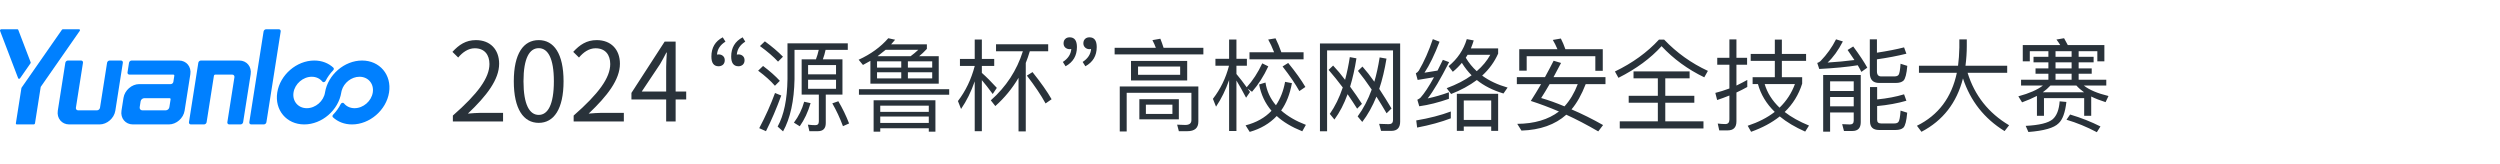
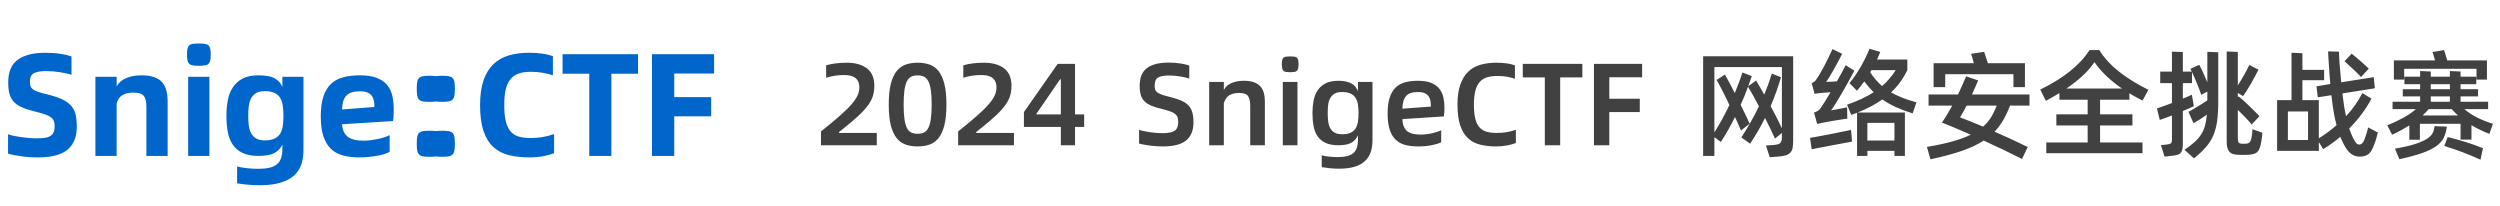
- <svg xmlns="http://www.w3.org/2000/svg" width="597" height="39" viewBox="0 0 597 39" fill="none">
-   <path fill-rule="evenodd" clip-rule="evenodd" d="M63.564 6.983H66.578C66.873 6.983 67.076 7.224 67.029 7.518L63.621 29.178C63.575 29.472 63.297 29.712 63.002 29.712H59.987C59.692 29.712 59.489 29.471 59.536 29.178L62.943 7.519C62.99 7.224 63.268 6.983 63.564 6.983Z" fill="#0080FF" />
-   <path fill-rule="evenodd" clip-rule="evenodd" d="M40.778 20.084H33.251C31.468 20.084 29.777 21.561 29.492 23.366L29.4 23.95L29.11 25.793L29.01 26.431C28.726 28.236 29.952 29.713 31.735 29.713H40.326C42.109 29.713 43.799 28.236 44.084 26.431L44.184 25.793L44.566 23.366L45.452 17.734C45.736 15.93 44.51 14.453 42.727 14.453H36.829H34.136H31.431C31.136 14.453 30.858 14.693 30.811 14.987L30.451 17.282C30.404 17.577 30.607 17.816 30.901 17.816H34.852H36.3H36.434H41.398C41.548 17.816 41.651 17.942 41.627 18.091L41.397 19.549C41.351 19.843 41.072 20.084 40.778 20.084ZM39.574 26.349C39.988 26.349 40.38 26.011 40.444 25.598L40.503 25.227L40.74 23.722C40.763 23.573 40.659 23.447 40.511 23.447H34.957H34.448C34.034 23.447 33.642 23.786 33.577 24.199L33.357 25.598C33.292 26.011 33.577 26.349 33.991 26.349H34.502H38.507H39.574Z" fill="#0080FF" />
-   <path fill-rule="evenodd" clip-rule="evenodd" d="M57.135 14.453H51.489H50.684H47.978C47.683 14.453 47.405 14.693 47.359 14.987L46.926 17.734L46.824 18.388L45.126 29.177C45.08 29.472 45.283 29.712 45.577 29.712H48.721C49.016 29.712 49.294 29.471 49.34 29.177L51.085 18.091C51.109 17.94 51.252 17.816 51.4 17.816H55.211H55.459C55.801 17.816 56.036 18.095 55.982 18.435L55.881 19.074L54.292 29.178C54.246 29.473 54.449 29.713 54.743 29.713H57.441C57.736 29.713 58.014 29.472 58.06 29.178L59.86 17.734C60.145 15.93 58.918 14.453 57.135 14.453Z" fill="#0080FF" />
-   <path fill-rule="evenodd" clip-rule="evenodd" d="M23.782 29.713H16.527C14.745 29.713 13.518 28.236 13.802 26.431L15.602 14.987C15.648 14.692 15.926 14.453 16.221 14.453H19.365C19.66 14.453 19.863 14.693 19.816 14.987L18.311 24.551L18.125 25.729C18.073 26.069 18.308 26.348 18.648 26.348H23.162C23.503 26.348 23.826 26.069 23.879 25.729L24.065 24.551L25.57 14.987C25.616 14.692 25.894 14.453 26.189 14.453H28.886C29.182 14.453 29.385 14.693 29.337 14.987L27.541 26.431C27.257 28.235 25.565 29.713 23.782 29.713Z" fill="#0080FF" />
-   <path fill-rule="evenodd" clip-rule="evenodd" d="M86.461 14.453C90.682 14.453 93.567 17.87 92.906 22.084C92.242 26.297 88.282 29.715 84.06 29.715C82.236 29.715 80.66 29.076 79.513 28.01C79.43 27.933 79.391 27.831 79.398 27.709C79.404 27.587 79.454 27.478 79.547 27.382C80.278 26.633 80.897 25.775 81.368 24.843C81.445 24.692 81.578 24.589 81.74 24.554C81.901 24.52 82.044 24.566 82.136 24.681C82.709 25.393 83.602 25.836 84.669 25.836C86.746 25.836 88.694 24.156 89.02 22.083C89.347 20.01 87.927 18.329 85.85 18.329C83.932 18.329 82.124 19.763 81.601 21.615C81.563 21.745 81.533 21.879 81.508 22.012C81.505 22.035 81.501 22.06 81.498 22.083C80.835 26.296 76.874 29.713 72.653 29.713C68.433 29.713 65.547 26.297 66.209 22.083C66.872 17.87 70.832 14.452 75.055 14.452C76.88 14.452 78.455 15.091 79.602 16.157C79.685 16.234 79.724 16.335 79.717 16.457C79.71 16.579 79.66 16.689 79.567 16.784C78.837 17.534 78.218 18.391 77.746 19.324C77.67 19.474 77.536 19.578 77.375 19.613C77.213 19.646 77.07 19.601 76.978 19.486C76.406 18.773 75.512 18.329 74.446 18.329C72.369 18.329 70.421 20.01 70.094 22.083C69.768 24.156 71.188 25.836 73.265 25.836C75.342 25.836 77.29 24.156 77.616 22.083L77.626 22.023C78.318 17.837 82.261 14.453 86.461 14.453Z" fill="#0080FF" />
-   <path fill-rule="evenodd" clip-rule="evenodd" d="M5.327 20.684H5.329L5.355 20.646L5.357 20.641L5.737 20.094H5.739L14.775 7.124C14.837 7.035 14.932 6.983 15.033 6.983H15.229H18.867C18.964 6.983 19.04 7.031 19.077 7.113C19.113 7.196 19.101 7.292 19.041 7.377L9.725 20.75H9.724L8.356 29.445C8.333 29.592 8.193 29.712 8.046 29.712H7.865H4.016C3.869 29.712 3.767 29.592 3.79 29.445L5.112 21.042C5.119 20.996 5.135 20.955 5.164 20.915L5.327 20.684Z" fill="#0080FF" />
-   <path fill-rule="evenodd" clip-rule="evenodd" d="M4.148 6.983H3.951H0.313C0.217 6.983 0.125 7.031 0.063 7.113C0.001 7.196 -0.016 7.292 0.016 7.377L4.333 18.678C4.366 18.767 4.446 18.819 4.546 18.819C4.647 18.819 4.742 18.767 4.804 18.678L5.939 17.05L6.594 16.109L7.138 15.329L7.28 15.125C7.337 15.043 7.352 14.954 7.321 14.872L4.361 7.125C4.328 7.035 4.249 6.983 4.148 6.983Z" fill="#0080FF" />
-   <path d="M108.144 29V27.596C114.124 22.37 116.88 18.574 116.88 15.298C116.88 13.114 115.736 11.528 113.37 11.528C111.81 11.528 110.458 12.49 109.418 13.738L108.04 12.386C109.6 10.696 111.238 9.578 113.656 9.578C117.062 9.578 119.194 11.814 119.194 15.22C119.194 19.016 116.204 22.89 111.732 27.128C112.72 27.05 113.89 26.946 114.852 26.946H120.13V29H108.144ZM128.65 29.338C125.01 29.338 122.696 26.036 122.696 19.406C122.696 12.776 125.01 9.578 128.65 9.578C132.264 9.578 134.578 12.802 134.578 19.406C134.578 26.036 132.264 29.338 128.65 29.338ZM128.65 27.44C130.808 27.44 132.264 25.022 132.264 19.406C132.264 13.842 130.808 11.502 128.65 11.502C126.466 11.502 125.01 13.842 125.01 19.406C125.01 25.022 126.466 27.44 128.65 27.44ZM136.988 29V27.596C142.968 22.37 145.724 18.574 145.724 15.298C145.724 13.114 144.58 11.528 142.214 11.528C140.654 11.528 139.302 12.49 138.262 13.738L136.884 12.386C138.444 10.696 140.082 9.578 142.5 9.578C145.906 9.578 148.038 11.814 148.038 15.22C148.038 19.016 145.048 22.89 140.576 27.128C141.564 27.05 142.734 26.946 143.696 26.946H148.974V29H136.988ZM153.256 21.85H159.08V16C159.08 15.064 159.184 13.53 159.236 12.542H159.132C158.664 13.478 158.144 14.414 157.598 15.35L153.256 21.85ZM163.864 21.85V23.748H161.342V29H159.08V23.748H150.786V22.188L158.716 9.942H161.342V21.85H163.864Z" fill="#29323A" />
-   <path d="M177.968 9.944C176.72 10.728 176.048 11.76 175.952 13.04C176.016 13.008 176.144 12.992 176.336 12.992C176.768 12.992 177.12 13.12 177.392 13.376C177.664 13.616 177.8 13.952 177.8 14.384C177.8 14.816 177.664 15.168 177.392 15.44C177.088 15.696 176.744 15.824 176.36 15.824C175.192 15.824 174.608 15.048 174.608 13.496C174.608 11.4 175.52 9.872 177.344 8.912L177.968 9.944ZM173.24 9.944C171.976 10.728 171.304 11.76 171.224 13.04C171.288 13.008 171.416 12.992 171.608 12.992C172.04 12.992 172.392 13.12 172.664 13.376C172.936 13.616 173.072 13.952 173.072 14.384C173.072 14.816 172.936 15.168 172.664 15.44C172.36 15.696 172.008 15.824 171.608 15.824C170.456 15.824 169.88 15.048 169.88 13.496C169.88 11.384 170.784 9.856 172.592 8.912L173.24 9.944ZM182.651 9.872C184.363 11.12 185.803 12.344 186.971 13.544L185.795 14.72C184.723 13.552 183.283 12.312 181.475 11L182.651 9.872ZM182.219 15.752C183.851 16.984 185.187 18.168 186.227 19.304L185.051 20.48C184.059 19.328 182.723 18.128 181.043 16.88L182.219 15.752ZM186.563 22.808C185.427 25.912 184.211 28.752 182.915 31.328L181.307 30.608C182.827 27.728 184.083 24.928 185.075 22.208L186.563 22.808ZM191.435 14.168H194.843C195.115 13.464 195.339 12.712 195.515 11.912H189.731V18.896C189.635 24.096 188.723 28.256 186.995 31.376L185.699 30.224C187.203 27.504 187.987 23.728 188.051 18.896V10.352H202.451V11.912H197.147C196.987 12.68 196.771 13.432 196.499 14.168H201.179V22.592H197.195V29.384C197.195 30.68 196.563 31.328 195.299 31.328H193.283L192.923 29.768C193.611 29.848 194.211 29.888 194.723 29.888C195.267 29.888 195.539 29.584 195.539 28.976V22.592H191.435V14.168ZM199.643 21.2V19.04H192.971V21.2H199.643ZM192.971 17.744H199.643V15.536H192.971V17.744ZM193.571 24.632C192.947 26.76 192.083 28.6 190.979 30.152L189.587 29.288C190.723 27.768 191.539 26.104 192.035 24.296L193.571 24.632ZM200.195 24.176C201.187 25.856 202.043 27.624 202.763 29.48L201.299 30.128C200.579 28.192 199.731 26.376 198.755 24.68L200.195 24.176ZM209.435 17.264V18.728H215.219V17.264H209.435ZM216.803 18.728H222.611V17.264H216.803V18.728ZM222.611 16.136V14.648H216.803V16.136H222.611ZM224.171 13.424V19.976H207.851V14.528C207.211 14.896 206.619 15.224 206.075 15.512L205.043 14.264C207.923 12.952 210.283 11.24 212.123 9.128L213.755 9.488C213.435 9.872 213.115 10.24 212.795 10.592H221.339V11.672C220.683 12.376 220.067 12.96 219.491 13.424H224.171ZM217.451 13.424C218.043 12.992 218.659 12.48 219.299 11.888H211.499C210.747 12.512 210.099 13.024 209.555 13.424H217.451ZM215.219 14.648H209.435V16.136H215.219V14.648ZM205.115 21.296H226.667V22.616H205.115V21.296ZM223.379 23.936V31.448H221.795V30.632H210.203V31.448H208.619V23.936H223.379ZM210.203 29.36H221.795V27.824H210.203V29.36ZM210.203 26.72H221.795V25.232H210.203V26.72ZM234.467 31.328H232.763V19.424C231.915 21.888 230.827 24.088 229.499 26.024L228.755 24.128C230.595 21.728 231.931 18.944 232.763 15.776V15.752H229.235V14.072H232.763V9.44H234.467V14.072H237.419V15.752H234.467V17.408C235.555 18.368 236.747 19.56 238.043 20.984L237.059 22.448C236.051 21.072 235.187 19.968 234.467 19.136V31.328ZM237.851 10.568H250.307V12.248H245.915C245.627 13.224 245.307 14.152 244.955 15.032V31.376H243.227V18.584C241.723 21.128 239.875 23.376 237.683 25.328L236.603 23.96C240.267 20.728 242.819 16.824 244.259 12.248H237.851V10.568ZM246.563 17.216C248.595 19.76 250.115 21.92 251.123 23.696L249.683 24.704C248.595 22.72 247.107 20.504 245.219 18.056L246.563 17.216ZM260.171 8.912C261.323 8.912 261.899 9.688 261.899 11.24C261.899 13.304 260.995 14.832 259.187 15.824L258.539 14.792C259.787 13.976 260.459 12.944 260.555 11.696C260.427 11.728 260.299 11.744 260.171 11.744C259.771 11.744 259.427 11.616 259.139 11.36C258.851 11.088 258.707 10.752 258.707 10.352C258.707 9.904 258.843 9.552 259.115 9.296C259.371 9.04 259.723 8.912 260.171 8.912ZM255.443 8.912C256.595 8.912 257.171 9.688 257.171 11.24C257.171 13.304 256.267 14.832 254.459 15.824L253.811 14.792C255.059 13.976 255.731 12.944 255.827 11.696C255.699 11.728 255.571 11.744 255.443 11.744C255.043 11.744 254.691 11.616 254.387 11.36C254.115 11.104 253.979 10.768 253.979 10.352C253.979 9.904 254.115 9.552 254.387 9.296C254.643 9.04 254.995 8.912 255.443 8.912ZM277.093 9.248C277.381 9.968 277.637 10.688 277.861 11.408H287.365V12.992H266.173V11.408H276.013C275.821 10.864 275.549 10.256 275.197 9.584L277.093 9.248ZM281.509 31.328L281.101 29.768L283.021 29.84C284.013 29.84 284.509 29.456 284.509 28.688V22.16H269.053V31.4H267.397V20.648H286.165V29.048C286.165 30.568 285.285 31.328 283.525 31.328H281.509ZM270.085 14.552H283.501V19.208H270.085V14.552ZM281.821 17.864V15.896H271.765V17.864H281.821ZM272.077 23.696H281.509V28.496H272.077V23.696ZM279.973 27.2V24.992H273.637V27.2H279.973ZM290.245 14.048H293.509V9.44H295.261V14.048H297.757V15.704H295.261V17.672C296.077 18.648 296.893 19.704 297.709 20.84C299.149 19.256 300.389 17.352 301.429 15.128L302.869 15.848C301.781 18.184 300.485 20.208 298.981 21.92L297.949 21.176L298.501 21.968L297.565 23.336C296.685 21.656 295.917 20.288 295.261 19.232V31.28H293.509V19.112C292.709 21.448 291.669 23.568 290.389 25.472L289.645 23.6C291.453 21.264 292.733 18.632 293.485 15.704H290.245V14.048ZM298.381 12.488H304.261C303.781 11.256 303.309 10.24 302.845 9.44L304.597 9.152C305.109 10.176 305.573 11.288 305.989 12.488H311.293V14.168H298.381V12.488ZM307.621 15.032C309.381 17.192 310.749 19.104 311.725 20.768L310.285 21.752C309.357 20.072 308.021 18.112 306.277 15.872L307.621 15.032ZM308.509 19.856C308.029 22.496 307.173 24.672 305.941 26.384C307.493 27.76 309.461 28.904 311.845 29.816L310.981 31.352C308.437 30.328 306.405 29.112 304.885 27.704C303.189 29.496 301.037 30.76 298.429 31.496L297.445 29.936C300.021 29.264 302.085 28.104 303.637 26.456C302.101 24.648 301.117 22.552 300.685 20.168L302.197 19.712C302.501 21.728 303.333 23.536 304.693 25.136C305.765 23.552 306.493 21.688 306.877 19.544L308.509 19.856ZM324.085 25.952C323.397 24.864 322.637 23.712 321.805 22.496C320.957 24.832 319.909 26.848 318.661 28.544L317.557 27.2C318.805 25.424 319.837 23.32 320.653 20.888C319.549 19.416 318.421 18.016 317.269 16.688L318.349 15.656C319.309 16.664 320.261 17.8 321.205 19.064C321.669 17.336 322.045 15.528 322.333 13.64L323.917 13.928C323.533 16.392 323.029 18.648 322.405 20.696C323.461 22.136 324.405 23.504 325.237 24.8L324.085 25.952ZM331.117 27.056C330.429 25.872 329.621 24.544 328.693 23.072C327.733 25.424 326.605 27.44 325.309 29.12L324.205 27.8C325.565 25.96 326.685 23.824 327.565 21.392C326.381 19.648 325.285 18.16 324.277 16.928L325.357 15.896C326.333 17 327.277 18.208 328.189 19.52C328.685 17.856 329.109 15.92 329.461 13.712L331.093 14C330.661 16.656 330.085 19.064 329.365 21.224C330.373 22.76 331.349 24.32 332.293 25.904L331.117 27.056ZM329.797 31.256L329.341 29.576L331.645 29.648C332.317 29.648 332.653 29.32 332.653 28.664V12.032H316.909V31.352H315.205V10.376H334.357V29.048C334.357 30.52 333.645 31.256 332.221 31.256H329.797ZM346.453 28.256C344.165 29.136 341.485 29.872 338.413 30.464L338.197 28.76C341.317 28.232 344.069 27.52 346.453 26.624V28.256ZM343.765 9.968C342.565 13.088 341.365 15.552 340.165 17.36C341.157 17.216 342.197 17.048 343.285 16.856L344.557 14.288L346.045 14.84C343.997 18.872 342.293 21.76 340.933 23.504C342.645 23.136 344.333 22.648 345.997 22.04V23.6C343.485 24.48 341.125 25.072 338.917 25.376L338.461 23.816C338.781 23.672 339.037 23.504 339.229 23.312C340.141 22.304 341.213 20.68 342.445 18.44C341.117 18.68 339.813 18.896 338.533 19.088L338.101 17.504C338.373 17.376 338.613 17.16 338.821 16.856C340.085 14.696 341.197 12.192 342.157 9.344L343.765 9.968ZM357.757 22.4V31.256H356.101V30.224H349.549V31.256H347.893V22.4H357.757ZM349.549 28.64H356.101V23.984H349.549V28.64ZM351.925 9.656C351.781 10.152 351.557 10.784 351.253 11.552H357.757V12.8C356.877 14.784 355.605 16.536 353.941 18.056C355.621 19.288 357.645 20.24 360.013 20.912L359.029 22.328C356.485 21.56 354.365 20.488 352.669 19.112C350.909 20.424 348.861 21.536 346.525 22.448L345.469 21.056C347.837 20.176 349.821 19.152 351.421 17.984C350.557 17.12 349.781 16.128 349.093 15.008C348.421 15.808 347.701 16.52 346.933 17.144L345.925 15.8C348.053 14.056 349.501 11.904 350.269 9.344L351.925 9.656ZM350.029 13.784C350.765 15.016 351.637 16.088 352.645 17C354.021 15.816 355.101 14.512 355.885 13.088H350.461L350.029 13.784ZM382.741 11.744V16.904H380.965V13.424H364.573V16.88H362.797V11.744H371.917C371.581 10.944 371.213 10.208 370.813 9.536L372.733 9.2C373.133 9.984 373.493 10.832 373.813 11.744H382.741ZM362.221 18.416H368.941C369.805 16.832 370.493 15.528 371.005 14.504L372.781 15.032C372.157 16.232 371.557 17.36 370.981 18.416H383.389V20.096H378.661C377.685 22.608 376.557 24.616 375.277 26.12C377.789 27.192 380.301 28.44 382.813 29.864L381.661 31.376C378.989 29.824 376.445 28.496 374.029 27.392C371.357 29.776 367.789 31.04 363.325 31.184L362.317 29.576C366.413 29.544 369.733 28.56 372.277 26.624C369.989 25.648 367.749 24.808 365.557 24.104C366.373 22.84 367.189 21.504 368.005 20.096H362.221V18.416ZM370.045 20.096C369.325 21.344 368.653 22.448 368.029 23.408C369.757 23.904 371.613 24.568 373.597 25.4C374.893 23.992 375.949 22.224 376.765 20.096H370.045ZM397.405 9.464C400.397 12.6 403.877 15.088 407.845 16.928L406.981 18.464C403.013 16.544 399.613 14.064 396.781 11.024C394.173 13.92 390.741 16.44 386.485 18.584L385.645 17.072C389.853 15.04 393.357 12.504 396.157 9.464H397.405ZM390.085 17.048H403.477V18.704H397.669V22.88H404.605V24.536H397.669V28.976H406.789V30.68H386.797V28.976H395.893V24.536H388.933V22.88H395.893V18.704H390.085V17.048ZM410.557 31.136L410.197 29.504C410.885 29.584 411.485 29.624 411.997 29.624C412.653 29.624 412.981 29.264 412.981 28.544V22.808C411.941 23.224 410.965 23.584 410.053 23.888L409.621 22.184C410.661 21.928 411.781 21.576 412.981 21.128V15.464H410.077V13.808H412.981V9.416H414.661V13.808H417.205V15.464H414.661V20.432C415.733 19.904 416.597 19.456 417.253 19.088V20.768C416.485 21.2 415.621 21.64 414.661 22.088V28.976C414.661 30.416 413.965 31.136 412.573 31.136H410.557ZM418.069 12.872H423.829V9.464H425.509V12.872H431.293V14.528H425.509V18.44H430.357V19.976C429.525 22.616 428.133 24.872 426.181 26.744C427.749 27.96 429.685 29.04 431.989 29.984L431.077 31.424C428.677 30.368 426.653 29.16 425.005 27.8C423.133 29.288 420.853 30.512 418.165 31.472L417.349 30.032C419.909 29.184 422.061 28.08 423.805 26.72C421.805 24.768 420.469 22.552 419.797 20.072H418.525V18.44H423.829V14.528H418.069V12.872ZM421.405 20.072C422.013 22.152 423.197 24.032 424.957 25.712C426.621 24.096 427.845 22.216 428.629 20.072H421.405ZM437.029 23.168V25.4H442.669V23.168H437.029ZM442.669 21.728V19.424H437.029V21.728H442.669ZM437.029 26.864V31.448H435.373V17.912H444.349V29.168C444.349 30.576 443.677 31.28 442.333 31.28H440.341L439.909 29.648L441.757 29.72C442.365 29.72 442.669 29.416 442.669 28.808V26.864H437.029ZM448.741 19.808C447.253 19.808 446.509 19.008 446.509 17.408V9.392H448.213V12.584C450.805 12.184 452.965 11.76 454.693 11.312L455.245 12.824C453.133 13.352 450.789 13.8 448.213 14.168V17.048C448.213 17.848 448.549 18.248 449.221 18.248H452.365C452.845 18.248 453.181 18.128 453.373 17.888C453.597 17.584 453.757 16.696 453.853 15.224L455.461 15.728C455.301 17.632 454.997 18.808 454.549 19.256C454.149 19.624 453.533 19.808 452.701 19.808H448.741ZM448.261 28.616C448.261 29.192 448.573 29.48 449.197 29.48H452.341C452.821 29.48 453.157 29.36 453.349 29.12C453.589 28.816 453.757 27.912 453.853 26.408L455.437 26.912C455.277 28.848 454.973 30.04 454.525 30.488C454.125 30.856 453.501 31.04 452.653 31.04H448.717C447.277 31.04 446.557 30.352 446.557 28.976V20.792H448.261V23.744C450.677 23.504 452.821 23.096 454.693 22.52L455.245 24.056C453.165 24.664 450.837 25.088 448.261 25.328V28.616ZM442.549 11.096C444.037 13.112 445.157 14.8 445.909 16.16L444.493 17.168C444.237 16.64 443.949 16.112 443.629 15.584C441.149 15.984 438.085 16.28 434.437 16.472L433.957 15.032C434.245 14.952 434.509 14.8 434.749 14.576C436.269 13.008 437.501 11.28 438.445 9.392L440.077 9.896C438.957 12.056 437.741 13.736 436.429 14.936C438.557 14.808 440.693 14.608 442.837 14.336C442.293 13.504 441.749 12.704 441.205 11.936L442.549 11.096ZM458.245 15.704H467.581C467.757 14.376 467.861 12.928 467.893 11.36V9.416H469.669V10.976C469.669 12.512 469.565 14.088 469.357 15.704H479.317V17.384H469.861C471.541 22.808 474.845 26.984 479.773 29.912L478.693 31.304C473.861 28.328 470.549 24.136 468.757 18.728C467.269 24.552 463.965 28.8 458.845 31.472L457.765 30.032C462.869 27.52 466.045 23.304 467.293 17.384H458.245V15.704ZM497.677 22.04C496.941 21.512 496.333 20.976 495.853 20.432H489.637C489.109 21.008 488.501 21.544 487.813 22.04H497.677ZM497.629 20.432C498.909 21.456 500.869 22.288 503.509 22.928L502.813 24.392C501.533 23.992 500.389 23.544 499.381 23.048V27.656H497.701V23.432H488.101V27.656H486.421V22.904C485.397 23.432 484.213 23.944 482.869 24.44L481.981 23C484.589 22.296 486.541 21.44 487.837 20.432H482.629V19.04H489.157V17.6H486.085V16.328H489.157V14.888H485.605V13.568H489.157V12.224H484.717V14.648H483.037V10.76H491.989C491.685 10.264 491.381 9.824 491.077 9.44L492.901 9.128C493.285 9.784 493.581 10.328 493.789 10.76H502.525V14.648H500.845V12.224H496.381V13.568H499.957V14.888H496.381V16.328H499.501V17.6H496.381V19.04H502.981V20.432H497.629ZM494.701 12.224H490.861V13.568H494.701V12.224ZM490.861 19.04H494.701V17.6H490.861V19.04ZM494.701 16.328V14.888H490.861V16.328H494.701ZM494.341 27.344C496.965 28.128 499.381 29.08 501.589 30.2L500.725 31.568C498.309 30.288 495.893 29.296 493.477 28.592L494.341 27.344ZM493.453 24.344C493.165 26.888 492.541 28.592 491.581 29.456C490.509 30.544 488.109 31.232 484.381 31.52L483.733 30.056C486.981 29.896 489.133 29.368 490.189 28.472C491.149 27.624 491.701 26.2 491.845 24.2L493.453 24.344Z" fill="#29323A" />
+ <svg xmlns="http://www.w3.org/2000/svg" width="853" height="70" viewBox="0 0 853 70" fill="none">
+   <g>
+     <path fill="#0066CC" d="M12.85 53.7Q9.8 53.7 7.075 53.3Q4.35 52.9 2.75 52.45L2.75 45.8Q3.55 46.1 4.7 46.35Q5.85 46.6 7.15 46.775Q8.45 46.95 9.825 47.075Q11.2 47.2 12.55 47.2Q14.25 47.2 15.425 47Q16.6 46.8 17.325 46.3Q18.05 45.8 18.35 45Q18.65 44.2 18.65 43.05Q18.65 42.05 18.4 41.35Q18.15 40.65 17.475 40.1Q16.8 39.55 15.575 39.1Q14.35 38.65 12.35 38.15Q9.55 37.5 7.725 36.725Q5.9 35.95 4.8 34.825Q3.7 33.7 3.25 32.1Q2.8 30.5 2.8 28.15Q2.8 22.65 6.125 20.325Q9.45 18 15.5 18Q18.45 18 20.725 18.375Q23 18.75 24.4 19.25L24.4 25.5Q23.75 25.3 22.75 25.075Q21.75 24.85 20.55 24.65Q19.35 24.45 18.125 24.35Q16.9 24.25 15.8 24.25Q12.85 24.25 11.525 25Q10.2 25.75 10.2 27.95Q10.2 28.8 10.4 29.4Q10.6 30 11.225 30.475Q11.85 30.95 13.025 31.35Q14.2 31.75 16.1 32.2Q19.2 32.95 21.175 33.875Q23.15 34.8 24.275 36.075Q25.4 37.35 25.8 39.075Q26.2 40.8 26.2 43.25Q26.2 48.35 23.1 51.025Q20 53.7 12.85 53.7ZM48.25 25.7Q50.75 25.7 52.475 26.275Q54.2 26.85 55.25 28Q56.3 29.15 56.75 30.825Q57.2 32.5 57.2 34.75L57.2 53.2L49.95 53.2L49.95 36.65Q49.95 35.3 49.75 34.325Q49.55 33.35 49.075 32.75Q48.6 32.15 47.75 31.875Q46.9 31.6 45.55 31.6Q43.3 31.6 41.85 32.4Q40.4 33.2 39.8 35.3L39.8 53.2L32.55 53.2L32.55 26.2L39.8 26.2L39.8 29.45Q40.9 27.55 43.1 26.625Q45.3 25.7 48.25 25.7ZM67.85 22.45Q66.65 22.45 65.85 22.325Q65.05 22.2 64.6 21.8Q64.15 21.4 63.975 20.65Q63.8 19.9 63.8 18.6Q63.8 17.35 63.975 16.6Q64.15 15.85 64.6 15.45Q65.05 15.05 65.85 14.95Q66.65 14.85 67.85 14.85Q69.1 14.85 69.875 14.95Q70.65 15.05 71.1 15.45Q71.55 15.85 71.725 16.6Q71.9 17.35 71.9 18.6Q71.9 19.9 71.725 20.65Q71.55 21.4 71.1 21.8Q70.65 22.2 69.875 22.325Q69.1 22.45 67.85 22.45ZM64.2 26.2L71.45 26.2L71.45 53.2L64.2 53.2L64.2 26.2ZM103.55 26.2L103.55 51.1Q103.55 53.9 102.8 56.125Q102.05 58.35 100.275 59.925Q98.5 61.5 95.65 62.35Q92.8 63.2 88.6 63.2Q86.75 63.2 84.65 63.025Q82.55 62.85 80.9 62.55L80.9 56.8Q82.5 57.2 84.4 57.4Q86.3 57.6 88.05 57.6Q90.25 57.6 91.825 57.25Q93.4 56.9 94.4 56.125Q95.4 55.35 95.875 54.05Q96.35 52.75 96.35 50.8L96.35 49.35Q95.5 51.15 93.675 52.175Q91.85 53.2 88.2 53.2Q84.9 53.2 82.8 52.2Q80.7 51.2 79.45 49.4Q78.2 47.6 77.725 45.075Q77.25 42.55 77.25 39.45Q77.25 36.7 77.725 34.2Q78.2 31.7 79.45 29.8Q80.7 27.9 82.8 26.8Q84.9 25.7 88.2 25.7Q91.9 25.7 93.725 26.725Q95.55 27.75 96.35 29.65L96.35 26.2L103.55 26.2ZM90.35 47.9Q92.35 47.9 93.6 47.325Q94.85 46.75 95.55 45.675Q96.25 44.6 96.475 43.025Q96.7 41.45 96.7 39.45Q96.7 37.5 96.475 35.975Q96.25 34.45 95.55 33.35Q94.85 32.25 93.6 31.675Q92.35 31.1 90.35 31.1Q88.45 31.1 87.325 31.8Q86.2 32.5 85.625 33.65Q85.05 34.8 84.875 36.3Q84.7 37.8 84.7 39.45Q84.7 41.2 84.875 42.725Q85.05 44.25 85.65 45.4Q86.25 46.55 87.375 47.225Q88.5 47.9 90.35 47.9ZM134.35 37.55Q134.35 38.7 134.275 39.725Q134.2 40.75 134.1 41.3L116.7 42.4Q116.9 45.3 118.65 46.65Q120.4 48 124 48Q125.25 48 126.55 47.825Q127.85 47.65 129.05 47.4Q130.25 47.15 131.275 46.8Q132.3 46.45 132.95 46.1L132.95 51.8Q132.35 52.15 131.325 52.5Q130.3 52.85 128.95 53.1Q127.6 53.35 125.975 53.525Q124.35 53.7 122.6 53.7Q119.5 53.7 117.05 53.05Q114.6 52.4 112.925 50.8Q111.25 49.2 110.35 46.5Q109.45 43.8 109.45 39.7Q109.45 35.6 110.35 32.9Q111.25 30.2 112.95 28.6Q114.65 27 117.15 26.35Q119.65 25.7 122.8 25.7Q126.3 25.7 128.55 26.575Q130.8 27.45 132.1 29.025Q133.4 30.6 133.875 32.775Q134.35 34.95 134.35 37.55ZM127.75 36.5Q127.75 35.4 127.575 34.425Q127.4 33.45 126.875 32.725Q126.35 32 125.375 31.575Q124.4 31.15 122.8 31.15Q121.1 31.15 119.975 31.525Q118.85 31.9 118.15 32.65Q117.45 33.4 117.1 34.575Q116.75 35.75 116.7 37.35L127.75 36.5ZM146.6 34.75Q145.15 34.75 144.3 34.6Q143.45 34.45 142.975 33.975Q142.5 33.5 142.35 32.625Q142.2 31.75 142.2 30.3Q142.2 28.85 142.35 27.975Q142.5 27.1 142.975 26.625Q143.45 26.15 144.3 26Q145.15 25.85 146.6 25.85Q148 25.85 148.875 26Q149.75 26.15 150.225 26.625Q150.7 27.1 150.85 27.975Q151 28.85 151 30.3Q151 31.75 150.85 32.625Q150.7 33.5 150.225 33.975Q149.75 34.45 148.875 34.6Q148 34.75 146.6 34.75ZM146.6 53.5Q145.15 53.5 144.3 53.35Q143.45 53.2 142.975 52.7Q142.5 52.2 142.35 51.35Q142.2 50.5 142.2 49.05Q142.2 47.6 142.35 46.725Q142.5 45.85 142.975 45.375Q143.45 44.9 144.3 44.75Q145.15 44.6 146.6 44.6Q148 44.6 148.875 44.75Q149.75 44.9 150.225 45.375Q150.7 45.85 150.85 46.725Q151 47.6 151 49.05Q151 50.5 150.85 51.35Q150.7 52.2 150.225 52.7Q149.75 53.2 148.875 53.35Q148 53.5 146.6 53.5ZM150.8 34.75Q149.35 34.75 148.5 34.6Q147.65 34.45 147.175 33.975Q146.7 33.5 146.55 32.625Q146.4 31.75 146.4 30.3Q146.4 28.85 146.55 27.975Q146.7 27.1 147.175 26.625Q147.65 26.15 148.5 26Q149.35 25.85 150.8 25.85Q152.2 25.85 153.075 26Q153.95 26.15 154.425 26.625Q154.9 27.1 155.05 27.975Q155.2 28.85 155.2 30.3Q155.2 31.75 155.05 32.625Q154.9 33.5 154.425 33.975Q153.95 34.45 153.075 34.6Q152.2 34.75 150.8 34.75ZM150.8 53.5Q149.35 53.5 148.5 53.35Q147.65 53.2 147.175 52.7Q146.7 52.2 146.55 51.35Q146.4 50.5 146.4 49.05Q146.4 47.6 146.55 46.725Q146.7 45.85 147.175 45.375Q147.65 44.9 148.5 44.75Q149.35 44.6 150.8 44.6Q152.2 44.6 153.075 44.75Q153.95 44.9 154.425 45.375Q154.9 45.85 155.05 46.725Q155.2 47.6 155.2 49.05Q155.2 50.5 155.05 51.35Q154.9 52.2 154.425 52.7Q153.95 53.2 153.075 53.35Q152.2 53.5 150.8 53.5ZM180.6 53.7Q176.8 53.7 173.7 52.95Q170.6 52.2 168.4 50.225Q166.2 48.25 165 44.775Q163.8 41.3 163.8 35.85Q163.8 30.85 164.975 27.425Q166.15 24 168.35 21.9Q170.55 19.8 173.625 18.9Q176.7 18 180.55 18Q185.45 18 188.65 19.15L188.65 25.7Q187.05 25.15 185.15 24.825Q183.25 24.5 181.05 24.5Q178.7 24.5 177 25.075Q175.3 25.65 174.2 26.975Q173.1 28.3 172.575 30.45Q172.05 32.6 172.05 35.8Q172.05 39.2 172.575 41.375Q173.1 43.55 174.2 44.825Q175.3 46.1 176.975 46.6Q178.65 47.1 180.95 47.1Q183.1 47.1 185.075 46.775Q187.05 46.45 189.05 45.75L189.05 52.25Q187.5 52.9 185.3 53.3Q183.1 53.7 180.6 53.7ZM217.7 25.15L208.6 25.15L208.6 53.2L201.05 53.2L201.05 25.15L191.95 25.15L191.95 18.5L217.7 18.5L217.7 25.15ZM230.05 25.1L230.05 33.15L242.65 33.15L242.65 39.7L230.05 39.7L230.05 53.2L222.45 53.2L222.45 18.5L243.65 18.5L243.65 25.1L230.05 25.1Z">
+ </path>
+   </g>
+   <g>
+     <path fill="#414141" d="M280.12 44.84Q284.04 41.72 286.58 39.48Q289.12 37.24 290.58 35.54Q292.04 33.84 292.62 32.5Q293.2 31.16 293.2 29.88Q293.2 28.64 292.8 27.8Q292.4 26.96 291.7 26.48Q291 26 290.04 25.8Q289.08 25.6 288 25.6Q286.64 25.6 285.12 25.8Q283.6 26 281.88 26.52L281.88 22.28Q283.4 21.84 285.18 21.62Q286.96 21.4 288.88 21.4Q293.28 21.4 295.8 23.32Q298.32 25.24 298.32 29.28Q298.32 31.04 297.88 32.58Q297.44 34.12 296.3 35.74Q295.16 37.36 293.16 39.26Q291.16 41.16 288 43.68L286.28 45.04L286.28 45.36L299.16 45.36L299.16 49.56L280.12 49.56L280.12 44.84ZM313.08 49.96Q310.84 49.96 309.04 49.34Q307.24 48.72 305.94 47.12Q304.64 45.52 303.94 42.74Q303.24 39.96 303.24 35.68Q303.24 31.4 303.94 28.64Q304.64 25.88 305.94 24.26Q307.24 22.64 309.04 22.02Q310.84 21.4 313.08 21.4Q315.32 21.4 317.14 22.02Q318.96 22.64 320.24 24.26Q321.52 25.88 322.22 28.64Q322.92 31.4 322.92 35.68Q322.92 39.96 322.22 42.74Q321.52 45.52 320.24 47.12Q318.96 48.72 317.14 49.34Q315.32 49.96 313.08 49.96ZM313.08 45.64Q314.36 45.64 315.26 45.2Q316.16 44.76 316.74 43.66Q317.32 42.56 317.6 40.62Q317.88 38.68 317.88 35.68Q317.88 32.68 317.6 30.76Q317.32 28.84 316.74 27.72Q316.16 26.6 315.26 26.16Q314.36 25.72 313.08 25.72Q311.8 25.72 310.9 26.16Q310 26.6 309.44 27.72Q308.88 28.84 308.6 30.76Q308.32 32.68 308.32 35.68Q308.32 38.68 308.6 40.62Q308.88 42.56 309.44 43.66Q310 44.76 310.9 45.2Q311.8 45.64 313.08 45.64ZM326.92 44.84Q330.84 41.72 333.38 39.48Q335.92 37.24 337.38 35.54Q338.84 33.84 339.42 32.5Q340 31.16 340 29.88Q340 28.64 339.6 27.8Q339.2 26.96 338.5 26.48Q337.8 26 336.84 25.8Q335.88 25.6 334.8 25.6Q333.44 25.6 331.92 25.8Q330.4 26 328.68 26.52L328.68 22.28Q330.2 21.84 331.98 21.62Q333.76 21.4 335.68 21.4Q340.08 21.4 342.6 23.32Q345.12 25.24 345.12 29.28Q345.12 31.04 344.68 32.58Q344.24 34.12 343.1 35.74Q341.96 37.36 339.96 39.26Q337.96 41.16 334.8 43.68L333.08 45.04L333.08 45.36L345.96 45.36L345.96 49.56L326.92 49.56L326.92 44.84ZM369.92 43.32L366.8 43.32L366.8 49.56L361.96 49.56L361.96 43.32L349.36 43.32L349.36 38.24L360.88 21.8L366.8 21.8L366.8 39.04L369.92 39.04L369.92 43.32ZM361.96 39.04L361.96 27.04L361.72 27.04L353.64 38.8L353.64 39.04L361.96 39.04ZM396.814 49.96Q395.574 49.96 394.374 49.88Q393.174 49.8 392.094 49.64Q391.014 49.48 390.134 49.32Q389.254 49.16 388.654 48.96L388.654 44.28Q389.294 44.52 390.214 44.72Q391.134 44.92 392.194 45.08Q393.254 45.24 394.394 45.34Q395.534 45.44 396.654 45.44Q399.534 45.44 400.773 44.62Q402.014 43.8 402.014 41.68Q402.014 40.72 401.794 40.06Q401.574 39.4 400.974 38.9Q400.374 38.4 399.314 38.02Q398.254 37.64 396.534 37.2Q394.333 36.68 392.874 36.08Q391.414 35.48 390.514 34.58Q389.614 33.68 389.234 32.42Q388.854 31.16 388.854 29.32Q388.854 25.08 391.354 23.22Q393.854 21.36 398.694 21.36Q400.934 21.36 402.814 21.66Q404.694 21.96 405.773 22.36L405.773 26.8Q405.214 26.6 404.414 26.42Q403.614 26.24 402.674 26.08Q401.734 25.92 400.734 25.84Q399.734 25.76 398.854 25.76Q396.333 25.76 395.154 26.44Q393.974 27.12 393.974 29.2Q393.974 30 394.134 30.54Q394.294 31.08 394.833 31.5Q395.374 31.92 396.374 32.28Q397.374 32.64 399.014 33.04Q401.454 33.64 403.034 34.32Q404.614 35 405.534 36Q406.454 37 406.833 38.4Q407.214 39.8 407.214 41.76Q407.214 45.84 404.734 47.9Q402.254 49.96 396.814 49.96ZM424.374 27.56Q426.414 27.56 427.794 28.04Q429.174 28.52 430.014 29.44Q430.854 30.36 431.214 31.7Q431.574 33.04 431.574 34.76L431.574 49.56L426.574 49.56L426.574 36.16Q426.574 33.88 425.854 32.8Q425.134 31.72 422.854 31.72Q420.934 31.72 419.594 32.42Q418.254 33.12 417.574 35.16L417.574 49.56L412.574 49.56L412.574 27.96L417.574 27.96L417.574 30.68Q418.494 29 420.314 28.28Q422.134 27.56 424.374 27.56ZM440.214 24.64Q439.374 24.64 438.833 24.56Q438.294 24.48 437.953 24.18Q437.614 23.88 437.494 23.36Q437.374 22.84 437.374 21.92Q437.374 21 437.494 20.46Q437.614 19.92 437.953 19.66Q438.294 19.4 438.833 19.32Q439.374 19.24 440.214 19.24Q441.054 19.24 441.594 19.32Q442.134 19.4 442.474 19.66Q442.814 19.92 442.934 20.46Q443.054 21 443.054 21.92Q443.054 22.84 442.934 23.36Q442.814 23.88 442.474 24.18Q442.134 24.48 441.594 24.56Q441.054 24.64 440.214 24.64ZM437.694 27.96L442.694 27.96L442.694 49.56L437.694 49.56L437.694 27.96ZM468.294 27.96L468.294 47.92Q468.294 50.16 467.674 51.94Q467.054 53.72 465.694 54.98Q464.334 56.24 462.154 56.9Q459.974 57.56 456.814 57.56Q455.374 57.56 453.774 57.4Q452.174 57.24 450.974 57.04L450.974 53Q452.214 53.32 453.674 53.46Q455.134 53.6 456.534 53.6Q460.094 53.6 461.714 52.28Q463.334 50.96 463.334 47.68L463.334 46.16Q462.654 47.76 461.154 48.66Q459.654 49.56 456.654 49.56Q454.014 49.56 452.294 48.76Q450.574 47.96 449.574 46.52Q448.574 45.08 448.194 43.06Q447.814 41.04 447.814 38.56Q447.814 36.32 448.194 34.32Q448.574 32.32 449.574 30.82Q450.574 29.32 452.294 28.44Q454.014 27.56 456.654 27.56Q458.174 27.56 459.294 27.82Q460.414 28.08 461.214 28.54Q462.014 29 462.514 29.66Q463.014 30.32 463.334 31.12L463.334 27.96L468.294 27.96ZM457.934 45.8Q459.654 45.8 460.754 45.32Q461.854 44.84 462.474 43.9Q463.094 42.96 463.314 41.62Q463.534 40.28 463.534 38.56Q463.534 36.92 463.314 35.6Q463.094 34.28 462.474 33.34Q461.854 32.4 460.754 31.9Q459.654 31.4 457.934 31.4Q456.254 31.4 455.294 32Q454.334 32.6 453.814 33.58Q453.294 34.56 453.154 35.86Q453.014 37.16 453.014 38.56Q453.014 40.08 453.174 41.38Q453.334 42.68 453.854 43.68Q454.374 44.68 455.334 45.24Q456.294 45.8 457.934 45.8ZM492.854 36.88Q492.854 37.68 492.794 38.42Q492.734 39.16 492.654 39.72L478.494 40.64Q478.574 43.36 480.014 44.64Q481.454 45.92 484.694 45.92Q485.654 45.92 486.674 45.8Q487.694 45.68 488.634 45.46Q489.574 45.24 490.374 44.98Q491.174 44.72 491.734 44.44L491.734 48.52Q490.774 49.08 488.614 49.52Q486.454 49.96 483.814 49.96Q481.334 49.96 479.414 49.44Q477.494 48.92 476.174 47.64Q474.854 46.36 474.154 44.2Q473.454 42.04 473.454 38.76Q473.454 35.48 474.154 33.32Q474.854 31.16 476.174 29.88Q477.494 28.6 479.414 28.08Q481.334 27.56 483.814 27.56Q486.614 27.56 488.374 28.3Q490.134 29.04 491.134 30.32Q492.134 31.6 492.494 33.28Q492.854 34.96 492.854 36.88ZM488.214 36.36Q488.214 35.36 488.074 34.46Q487.934 33.56 487.454 32.88Q486.974 32.2 486.114 31.8Q485.254 31.4 483.814 31.4Q482.294 31.4 481.294 31.76Q480.294 32.12 479.694 32.84Q479.094 33.56 478.814 34.62Q478.534 35.68 478.494 37.08L488.214 36.36ZM510.453 49.96Q507.453 49.96 505.034 49.36Q502.614 48.76 500.893 47.18Q499.174 45.6 498.234 42.82Q497.294 40.04 497.294 35.68Q497.294 31.68 498.234 28.94Q499.174 26.2 500.893 24.52Q502.614 22.84 505.054 22.12Q507.494 21.4 510.534 21.4Q512.534 21.4 514.073 21.62Q515.614 21.84 516.893 22.28L516.893 26.88Q515.614 26.44 514.134 26.18Q512.654 25.92 510.854 25.92Q508.814 25.92 507.314 26.4Q505.814 26.88 504.833 28.02Q503.854 29.16 503.374 31.02Q502.893 32.88 502.893 35.64Q502.893 38.56 503.354 40.44Q503.814 42.32 504.773 43.42Q505.734 44.52 507.194 44.94Q508.654 45.36 510.654 45.36Q512.494 45.36 514.054 45.1Q515.614 44.84 517.214 44.28L517.214 48.8Q515.974 49.28 514.234 49.62Q512.494 49.96 510.453 49.96ZM539.894 26.4L532.333 26.4L532.333 49.56L527.094 49.56L527.094 26.4L519.573 26.4L519.573 21.8L539.894 21.8L539.894 26.4ZM549.094 26.36L549.094 33.68L559.494 33.68L559.494 38.24L549.094 38.24L549.094 49.56L543.854 49.56L543.854 21.8L560.294 21.8L560.294 26.36L549.094 26.36ZM611.827 19.2L611.827 47.96Q611.827 49.44 611.647 50.42Q611.467 51.4 610.907 52.04Q610.347 52.68 609.287 53Q608.227 53.32 606.507 53.44L603.827 53.64L602.547 49.64L605.067 49.48Q606.867 49.36 607.427 48.78Q607.987 48.2 607.987 46.84L607.987 45.36L605.627 47.28Q604.947 45.76 604.067 43.96Q603.187 42.16 602.227 40.24Q601.107 42.52 599.827 44.7Q598.547 46.88 597.147 49.04L594.147 46.88Q597.507 41.76 600.147 36.28Q599.107 34.24 598.127 32.52Q597.147 30.8 596.427 29.56Q595.267 32.84 593.907 35.76Q594.787 37.52 595.567 39.16Q596.347 40.8 596.987 42.2L594.027 44.52Q593.587 43.48 593.067 42.32Q592.547 41.16 591.987 39.92Q589.707 44.52 587.147 48.44L584.947 46.8L584.947 53.2L581.107 53.2L581.107 19.2L611.827 19.2ZM604.147 36.2Q605.187 38.16 606.187 40.1Q607.187 42.04 607.987 43.76L607.987 22.88L584.947 22.88L584.947 45.16Q586.307 43.04 587.587 40.7Q588.867 38.36 590.067 35.84Q588.907 33.32 587.747 31.06Q586.587 28.8 585.707 27.28L588.547 25.44Q589.227 26.6 590.087 28.24Q590.947 29.88 591.907 31.76Q592.627 30.04 593.287 28.28Q593.947 26.52 594.507 24.72L597.707 25.96L596.507 29.4L599.187 27.48Q599.787 28.48 600.487 29.68Q601.187 30.88 601.947 32.28Q602.707 30.48 603.347 28.7Q603.987 26.92 604.547 25.12L607.667 26.36Q606.947 28.88 606.067 31.32Q605.187 33.76 604.147 36.2ZM652.587 38.68Q649.547 37.76 646.987 36.6Q644.427 35.44 642.267 33.92Q638.747 36.44 633.787 38.4L649.947 38.4L649.947 53.2L646.387 53.2L646.387 51.48L637.147 51.48L637.147 53.2L633.627 53.2L633.627 38.48L631.627 39.2L630.227 35.72Q635.547 33.88 639.307 31.48Q637.507 29.72 636.107 27.76Q635.467 28.6 634.847 29.42Q634.227 30.24 633.587 30.96L631.027 28.36Q632.067 27.16 633.067 25.68Q634.067 24.2 634.967 22.62Q635.867 21.04 636.627 19.48Q637.387 17.92 637.867 16.64L641.547 17.72Q641.307 18.36 641.027 19Q640.747 19.64 640.427 20.32L650.787 20.32L650.787 23.92Q649.747 26.08 648.387 27.96Q647.027 29.84 645.227 31.52Q648.787 33.56 653.907 34.92L652.587 38.68ZM620.587 31.8Q620.147 31.84 619.847 31.9Q619.547 31.96 619.147 32.04L618.147 28.36Q619.227 27.92 619.747 27.08Q620.187 26.48 620.907 25.26Q621.627 24.04 622.407 22.58Q623.187 21.12 623.927 19.56Q624.667 18 625.227 16.76L628.547 18.36Q627.867 19.72 627.067 21.22Q626.267 22.72 625.507 24.04Q624.747 25.36 624.107 26.4Q623.467 27.44 623.067 27.92Q623.627 27.92 624.707 27.88Q625.787 27.84 626.747 27.76Q627.587 26.28 628.367 24.86Q629.147 23.44 629.747 22.24L632.707 24.12Q631.867 25.72 630.727 27.78Q629.587 29.84 628.447 31.8Q627.307 33.76 626.307 35.36Q625.307 36.96 624.747 37.64Q625.307 37.56 626.067 37.42Q626.827 37.28 627.607 37.14Q628.387 37 629.087 36.86Q629.787 36.72 630.227 36.6L630.307 40.48Q629.987 40.52 628.847 40.68Q627.707 40.84 626.327 41.08Q624.947 41.32 623.647 41.54Q622.347 41.76 621.747 41.92Q621.267 42 620.887 42.1Q620.507 42.2 620.027 42.32L618.947 38.44Q619.747 38.12 620.287 37.8Q620.827 37.48 621.267 36.8Q621.827 36 622.687 34.6Q623.547 33.2 624.587 31.48Q623.427 31.56 622.267 31.64Q621.107 31.72 620.587 31.8ZM638.107 24.64Q638.987 26.04 639.987 27.18Q640.987 28.32 642.147 29.36Q643.547 28.16 644.707 26.8Q645.867 25.44 646.827 23.92L638.547 23.92L638.107 24.64ZM637.147 41.92L637.147 47.96L646.387 47.96L646.387 41.92L637.147 41.92ZM631.747 46.08L631.907 48.32Q631.427 48.4 630.387 48.6Q629.347 48.8 628.027 49.04Q626.707 49.28 625.227 49.56Q623.747 49.84 622.387 50.1Q621.027 50.36 619.887 50.58Q618.747 50.8 618.147 50.92L617.587 47.04Q618.107 46.96 619.187 46.76Q620.267 46.56 621.607 46.32Q622.947 46.08 624.447 45.78Q625.947 45.48 627.327 45.2Q628.707 44.92 629.827 44.7Q630.947 44.48 631.547 44.32L631.747 46.08ZM663.707 29.72L659.747 29.72L659.747 21.56L673.467 21.56Q673.227 20.68 672.987 19.86Q672.747 19.04 672.547 18.36L676.987 17.68L678.267 21.56L690.907 21.56L690.907 29.72L686.987 29.72L686.987 25.32L663.707 25.32L663.707 29.72ZM685.827 36.04Q684.787 38.76 683.527 40.94Q682.267 43.12 680.547 44.92Q683.307 46.12 686.147 47.44Q688.987 48.76 691.867 50.16L689.907 54.24Q686.947 52.72 683.607 51.12Q680.267 49.52 676.827 47.96Q673.787 49.96 669.387 51.48Q664.987 53 658.667 54.36L657.467 50.12Q662.507 49.28 666.147 48.26Q669.787 47.24 672.427 45.96Q669.667 44.76 667.187 43.7Q664.707 42.64 662.587 41.84Q663.467 40.56 664.347 39.08Q665.227 37.6 666.107 36.04L658.027 36.04L658.027 32.24L668.067 32.24Q668.867 30.56 669.567 29Q670.267 27.44 670.827 26.04L674.947 27.44Q674.507 28.56 673.947 29.76Q673.387 30.96 672.827 32.24L692.467 32.24L692.467 36.04L685.827 36.04ZM676.627 43.2Q678.227 41.8 679.327 40.04Q680.427 38.28 681.267 36.04L670.987 36.04Q669.827 38.36 668.747 40.04Q670.507 40.72 672.487 41.5Q674.467 42.28 676.627 43.2ZM716.547 34.04L716.547 39L727.587 39L727.587 42.8L716.547 42.8L716.547 48.6L731.027 48.6L731.027 52.28L698.187 52.28L698.187 48.6L712.307 48.6L712.307 42.8L701.627 42.8L701.627 39L712.307 39L712.307 34.04L702.667 34.04L702.667 31.76Q701.587 32.44 700.427 33.08Q699.267 33.72 698.027 34.4L696.147 30.56Q699.147 29.08 701.647 27.54Q704.147 26 706.227 24.34Q708.307 22.68 709.987 20.88Q711.667 19.08 712.947 17.08L716.267 17.08Q718.867 21.2 723.147 24.54Q727.427 27.88 733.027 30.64L731.027 34.32Q728.627 33.08 726.547 31.84L726.547 34.04L716.547 34.04ZM714.627 21.2Q712.947 23.68 710.567 25.88Q708.187 28.08 705.067 30.2L724.027 30.2Q721.027 28.16 718.667 25.9Q716.307 23.64 714.627 21.2ZM771.907 45.28Q771.867 46.04 771.787 46.74Q771.707 47.44 771.547 48.36Q771.307 49.76 770.967 50.64Q770.627 51.52 770.007 52Q769.387 52.48 768.447 52.66Q767.507 52.84 766.147 52.84L764.347 52.84Q763.107 52.84 762.227 52.64Q761.347 52.44 760.807 51.92Q760.267 51.4 760.007 50.54Q759.747 49.68 759.747 48.4L759.747 17.56L763.547 17.72L763.547 29.16Q764.587 27.52 765.647 25.64Q766.707 23.76 767.467 22.16L770.587 23.76Q770.067 24.84 769.407 26.06Q768.747 27.28 768.047 28.5Q767.347 29.72 766.647 30.84Q765.947 31.96 765.347 32.8L763.547 31.72L763.547 33.16L763.827 32.88Q764.587 33.48 765.507 34.32Q766.427 35.16 767.387 36.1Q768.347 37.04 769.287 37.96Q770.227 38.88 770.947 39.64L768.267 42.48Q767.507 41.52 766.187 40.14Q764.867 38.76 763.547 37.48L763.547 47.16Q763.547 48.2 763.807 48.62Q764.067 49.04 765.107 49.04L766.067 49.04Q766.707 49.04 767.107 48.86Q767.507 48.68 767.727 48.36Q767.947 48.04 768.067 47.6Q768.187 47.16 768.267 46.68Q768.387 45.96 768.447 45.34Q768.507 44.72 768.547 44.08L771.907 45.28ZM753.147 17.68L756.867 17.84L756.867 34.76Q756.867 38.56 756.487 41.3Q756.107 44.04 755.187 46.2Q754.267 48.36 752.647 50.2Q751.027 52.04 748.587 54.04L745.347 51.12Q747.347 49.76 748.727 48.52Q750.107 47.28 750.987 45.94Q751.867 44.6 752.327 42.96Q752.787 41.32 752.987 39.12Q751.827 39.96 750.627 40.72Q749.427 41.48 748.427 42.04L746.707 38.16Q747.187 37.92 747.947 37.48Q748.707 37.04 749.587 36.5Q750.467 35.96 751.407 35.38Q752.347 34.8 753.147 34.24L753.147 31.24L751.067 32.36Q750.827 31.64 750.467 30.66Q750.107 29.68 749.667 28.62Q749.227 27.56 748.767 26.5Q748.307 25.44 747.907 24.56L747.907 28.36L744.787 28.36L744.787 33.64Q745.667 33.28 746.447 32.96Q747.227 32.64 747.867 32.32L748.547 36.24Q747.827 36.56 746.847 37Q745.867 37.44 744.787 37.88L744.787 49.08Q744.787 50.36 744.587 51.12Q744.387 51.88 743.887 52.32Q743.387 52.76 742.507 52.94Q741.627 53.12 740.307 53.24L738.547 53.44L737.307 49.52L739.227 49.32Q740.307 49.2 740.687 48.94Q741.067 48.68 741.067 47.6L741.067 39.4Q739.827 39.88 738.747 40.28Q737.667 40.68 736.907 40.92L735.947 37Q736.907 36.68 738.247 36.2Q739.587 35.72 741.067 35.16L741.067 28.36L737.067 28.36L737.067 24.44L741.067 24.44L741.067 17.6L744.787 17.76L744.787 24.44L747.867 24.44Q747.547 23.92 747.387 23.48L750.387 22.12Q750.987 23.16 751.727 24.82Q752.467 26.48 753.147 28.08L753.147 17.68ZM811.307 45.2Q811.107 46.16 810.747 47.4Q810.387 48.64 809.707 50.24Q808.987 52 807.907 52.72Q806.827 53.44 805.107 53.44Q803.427 53.44 802.087 52.42Q800.747 51.4 799.507 48.88Q799.227 48.32 798.987 47.78Q798.747 47.24 798.507 46.68Q797.147 47.84 795.687 48.9Q794.227 49.96 792.667 50.88L791.187 48.48L791.187 51.48L776.947 51.48L776.947 34.16L781.867 34.16L781.867 18L785.587 18.16L785.587 23.84L792.987 23.84L792.987 27.36L785.587 27.36L785.587 34.16L791.187 34.16L791.187 47.2Q794.547 45.08 797.227 42.72Q796.667 40.68 796.247 38.16Q795.827 35.64 795.467 32.48L790.827 33.2L790.387 29.44L795.107 28.68L794.867 25.92Q794.827 25.28 794.747 24.14Q794.667 23 794.587 21.74Q794.507 20.48 794.427 19.32Q794.347 18.16 794.347 17.52L798.067 17.64Q798.107 19.64 798.287 22Q798.467 24.36 798.667 26.32Q798.707 26.76 798.747 27.2Q798.787 27.64 798.827 28.08L809.907 26.32L810.307 30.12L799.227 31.88Q799.747 36.52 800.467 39.64Q802.267 37.72 803.627 35.76Q804.987 33.8 806.027 31.76L809.147 33.64Q807.787 36.24 805.867 38.84Q803.947 41.44 801.547 43.84Q801.867 44.8 802.207 45.6Q802.547 46.4 802.867 47.08Q803.547 48.36 803.967 48.84Q804.387 49.32 804.987 49.32Q805.547 49.32 805.987 48.88Q806.427 48.44 806.747 47.64Q807.187 46.48 807.467 45.52Q807.747 44.56 808.027 43.48L811.307 45.2ZM805.587 26.28Q805.107 25.76 804.407 25.06Q803.707 24.36 802.907 23.62Q802.107 22.88 801.327 22.16Q800.547 21.44 799.947 20.88L802.387 18.32Q803.027 18.8 803.807 19.46Q804.587 20.12 805.407 20.84Q806.227 21.56 806.967 22.24Q807.707 22.92 808.227 23.4L805.587 26.28ZM787.507 38.04L780.627 38.04L780.627 47.76L787.507 47.76L787.507 38.04ZM820.307 27.16L816.787 27.16L816.787 20.6L830.827 20.6Q830.627 19.88 830.427 19.18Q830.227 18.48 829.987 17.76L833.907 17.08Q834.187 17.8 834.447 18.74Q834.707 19.68 834.987 20.6L848.547 20.6L848.547 27.16L844.987 27.16L844.987 23.48L820.307 23.48L820.307 27.16ZM840.867 37.24Q842.587 38.76 845.047 40.02Q847.507 41.28 850.587 42.24L849.387 45.68Q846.067 44.4 843.267 42.72L843.267 47.64L839.547 47.64L839.547 42.24L825.667 42.24L825.667 47.68L822.067 47.68L822.067 42.8Q820.707 43.64 819.247 44.44Q817.787 45.24 816.187 45.96L814.547 42.76Q817.427 41.6 820.007 40.18Q822.587 38.76 824.307 37.24L816.347 37.24L816.347 34.72L825.747 34.72L825.747 32.88L819.827 32.88L819.827 30.44L825.747 30.44L825.747 28.72L820.387 28.72L820.387 26.16L825.747 26.16L825.747 24.24L829.387 24.4L829.387 26.16L835.907 26.16L835.907 24.24L839.547 24.4L839.547 26.16L844.907 26.16L844.907 28.72L839.547 28.72L839.547 30.44L845.507 30.44L845.507 32.88L839.547 32.88L839.547 34.72L848.947 34.72L848.947 37.24L840.867 37.24ZM829.387 30.44L835.907 30.44L835.907 28.72L829.387 28.72L829.387 30.44ZM829.387 34.72L835.907 34.72L835.907 32.88L829.387 32.88L829.387 34.72ZM838.667 39.4Q838.107 38.88 837.567 38.34Q837.027 37.8 836.547 37.24L828.667 37.24Q828.227 37.8 827.687 38.32Q827.147 38.84 826.587 39.4L838.667 39.4ZM834.867 43.2Q834.587 45.32 833.827 46.94Q833.067 48.56 831.287 49.84Q829.507 51.12 826.487 52.2Q823.467 53.28 818.667 54.32L817.147 50.72Q821.347 50 823.967 49.16Q826.587 48.32 828.047 47.38Q829.507 46.44 830.047 45.36Q830.587 44.28 830.667 43.04L834.867 43.2ZM835.147 46.76Q838.347 47.56 841.227 48.44Q844.107 49.32 847.187 50.56L846.347 54.48Q840.267 51.72 833.987 49.8L835.147 46.76Z">
+ </path>
+   </g>
</svg>
